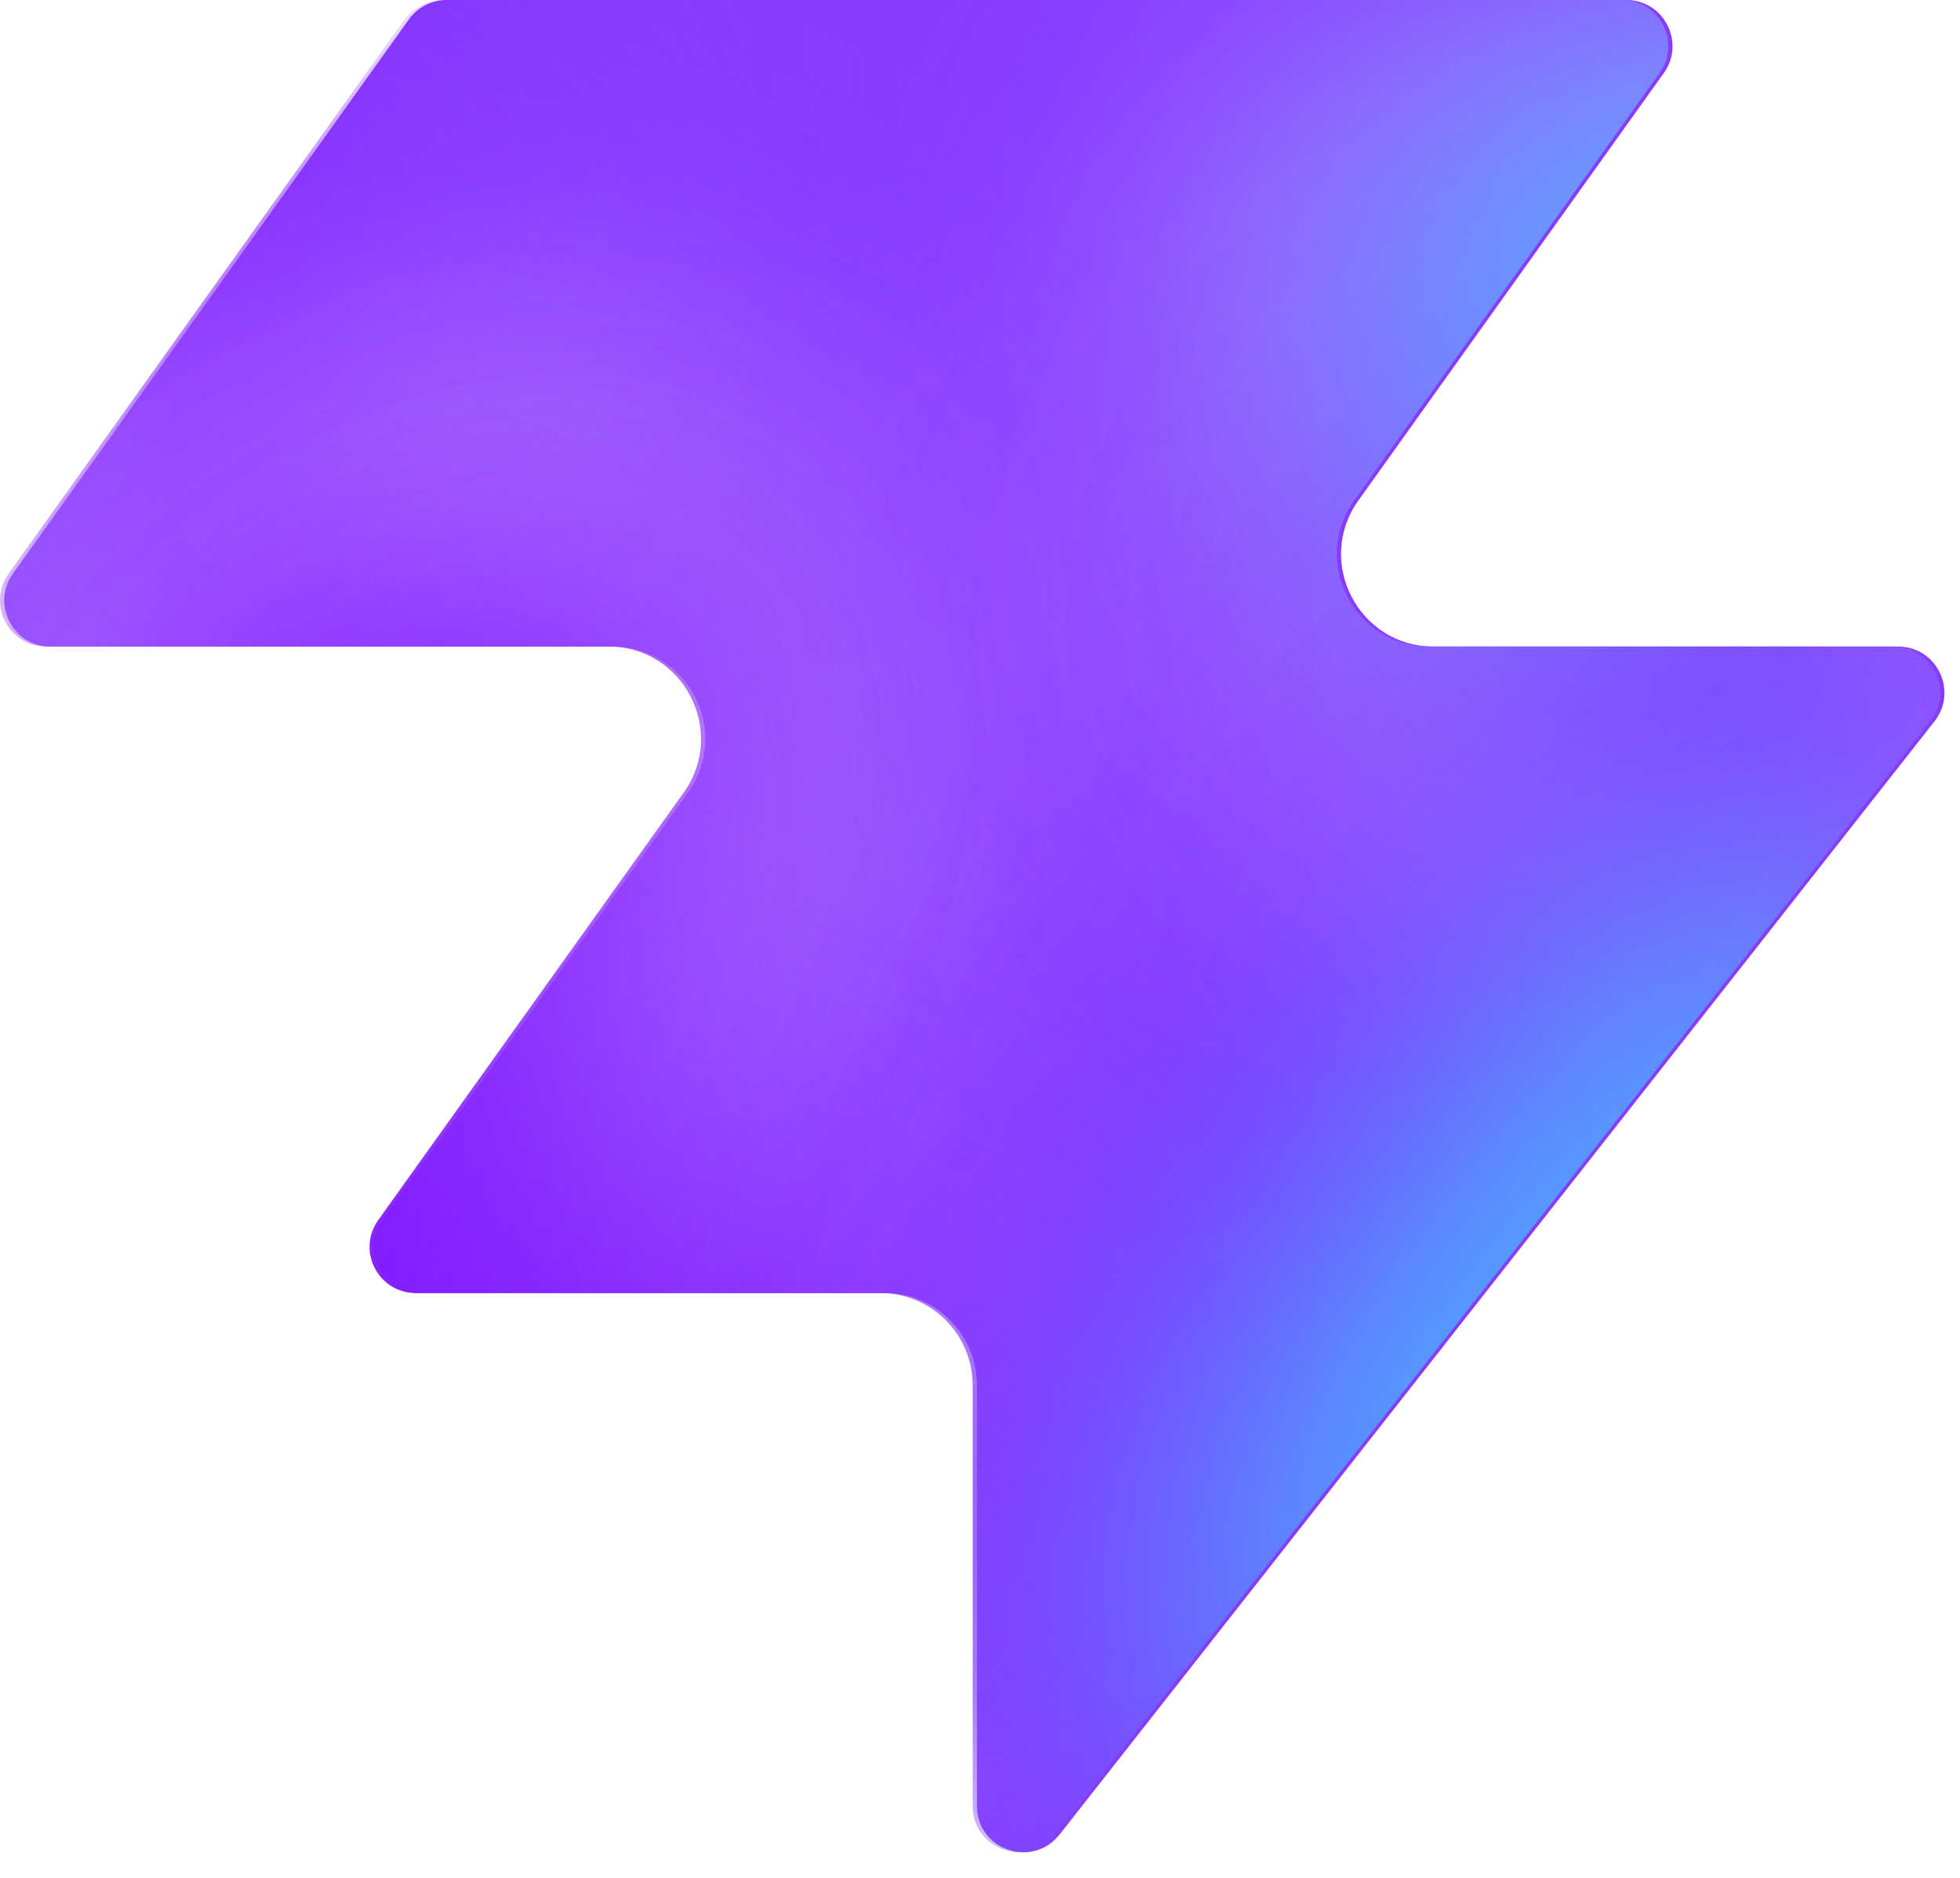
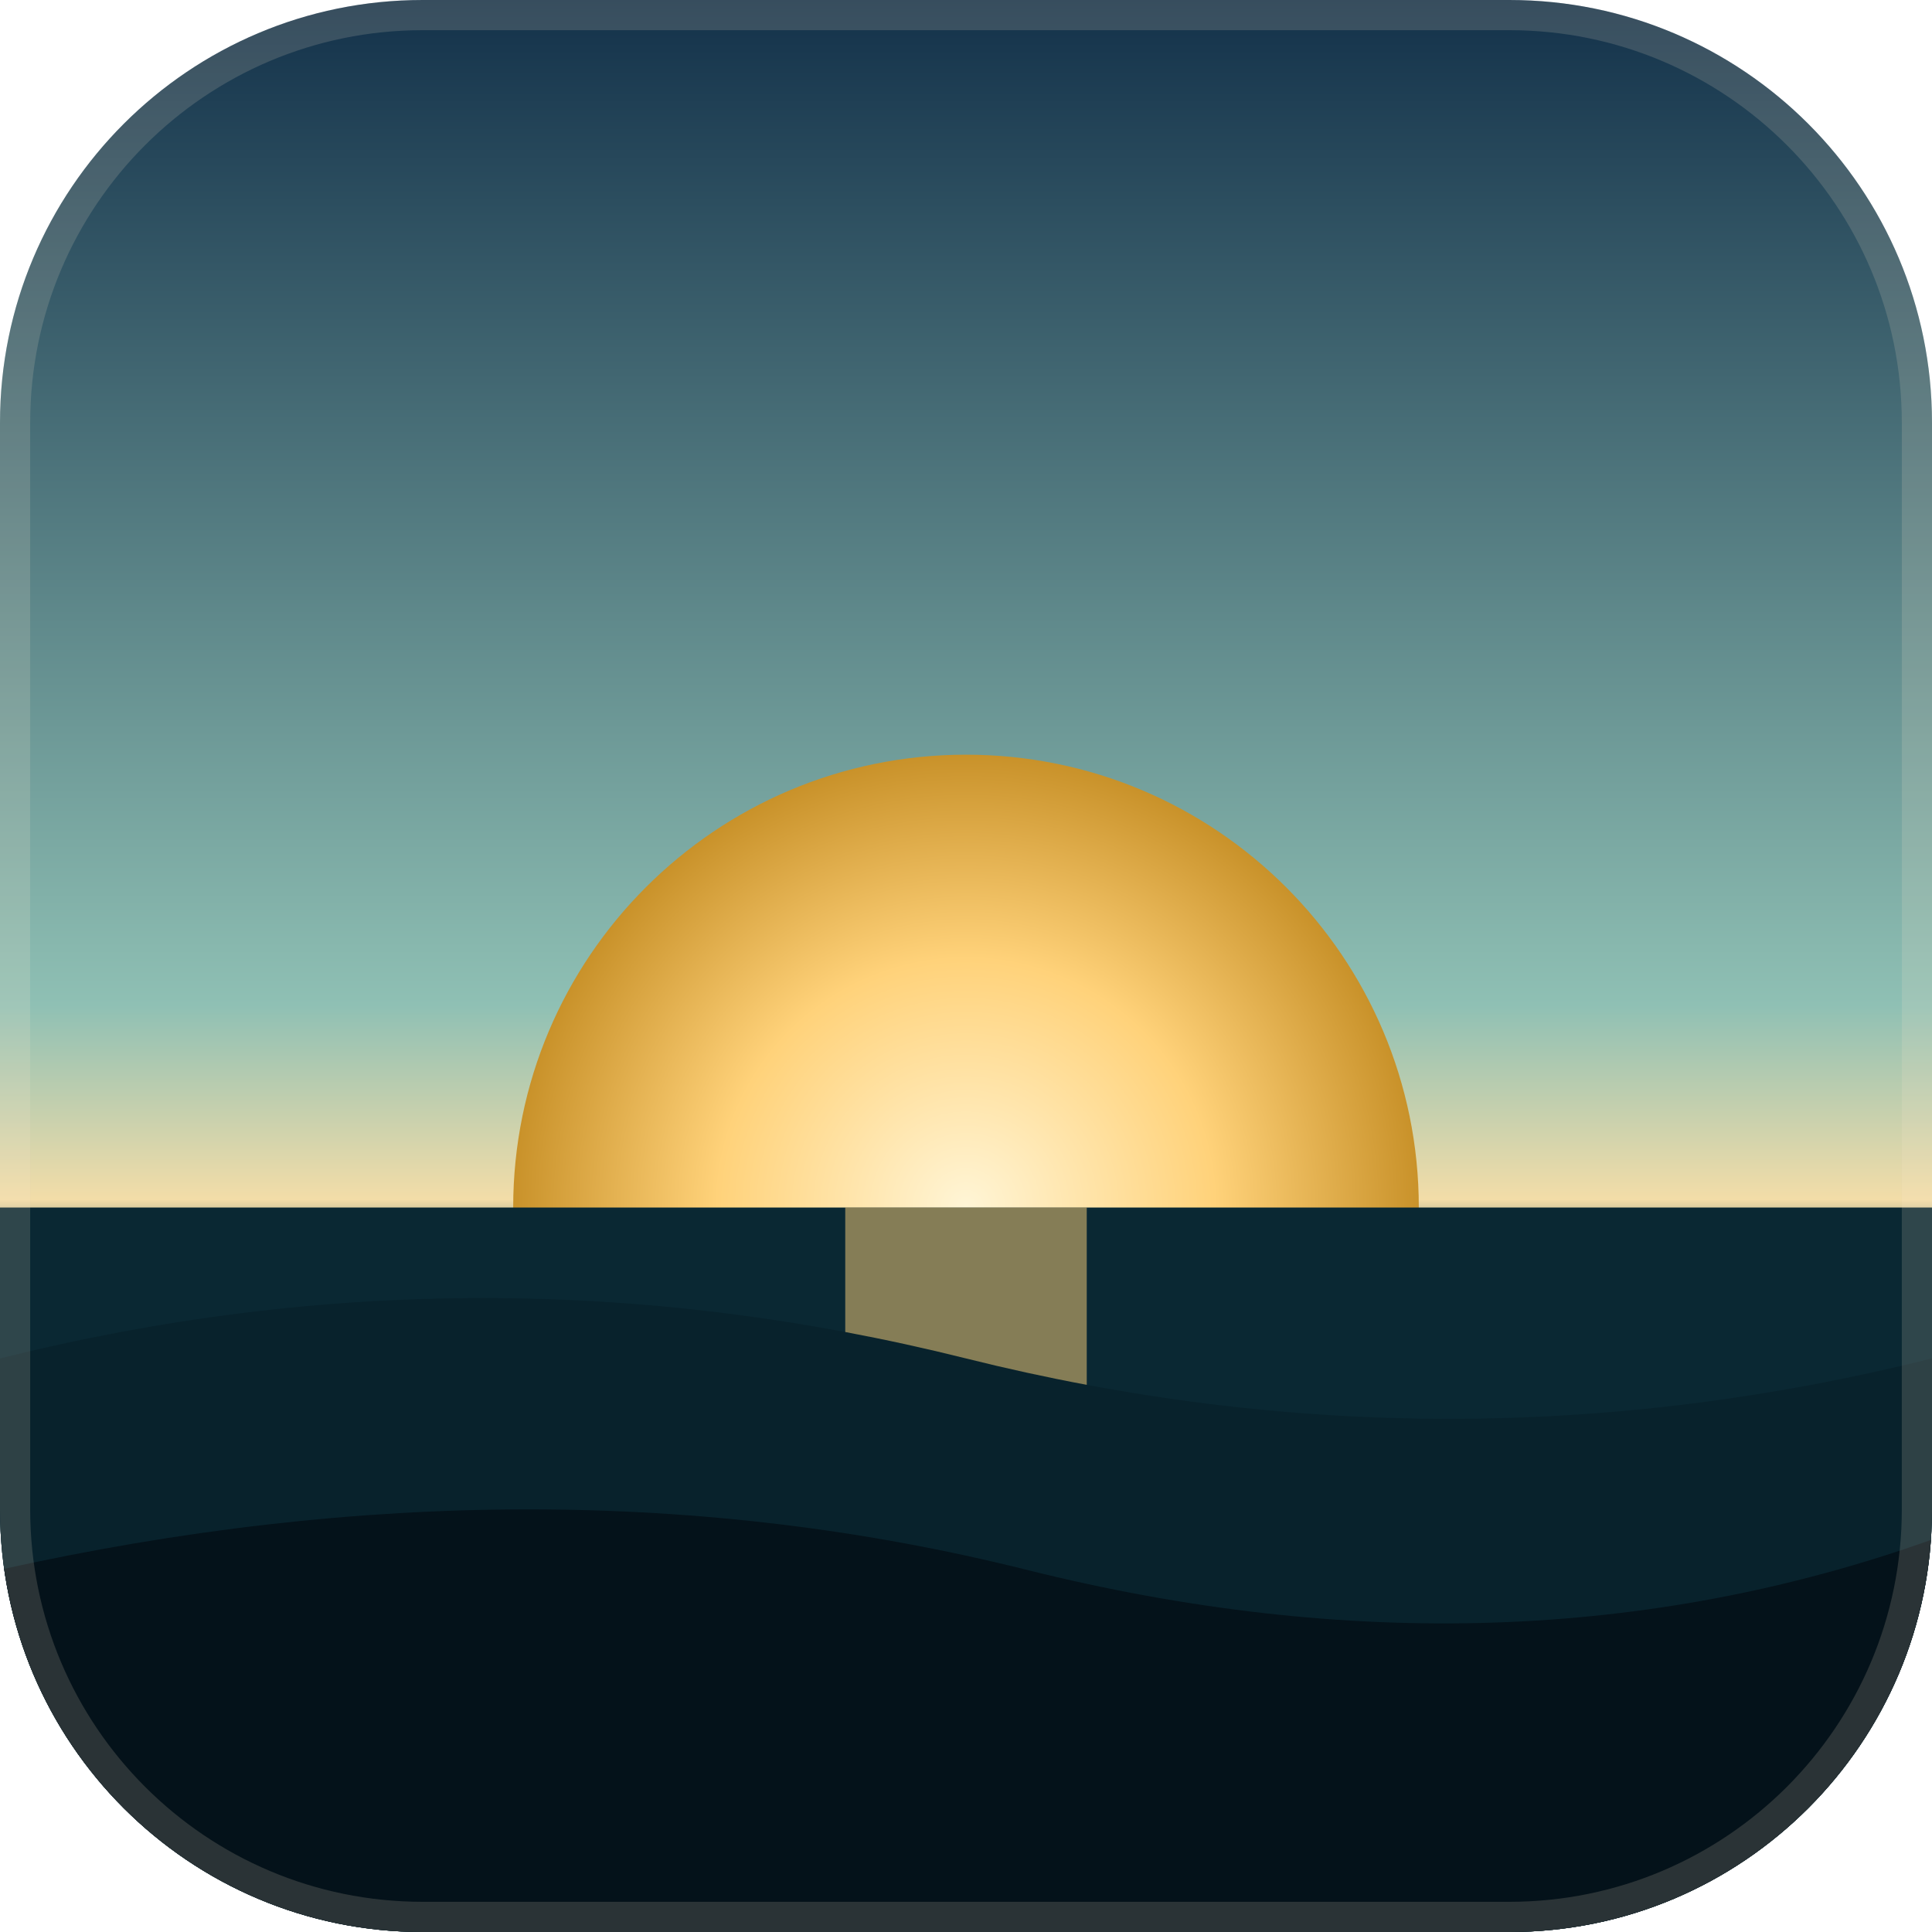
- <svg xmlns="http://www.w3.org/2000/svg" width="48" height="46" fill="none" viewBox="0 0 48 46">
-   <path fill="#863bff" d="M25.946 44.938c-.664.845-2.021.375-2.021-.698V33.937a2.26 2.26 0 0 0-2.262-2.262H10.287c-.92 0-1.456-1.04-.92-1.788l7.48-10.471c1.07-1.497 0-3.578-1.842-3.578H1.237c-.92 0-1.456-1.04-.92-1.788L10.013.474c.214-.297.556-.474.92-.474h28.894c.92 0 1.456 1.04.92 1.788l-7.48 10.471c-1.07 1.498 0 3.579 1.842 3.579h11.377c.943 0 1.473 1.088.89 1.83L25.947 44.94z" style="fill:#863bff;fill:color(display-p3 .525 .23 1);fill-opacity:1" />
-   <mask id="a" width="48" height="46" x="0" y="0" maskUnits="userSpaceOnUse" style="mask-type:alpha">
-     <path fill="#000" d="M25.842 44.938c-.664.844-2.021.375-2.021-.698V33.937a2.26 2.26 0 0 0-2.262-2.262H10.183c-.92 0-1.456-1.04-.92-1.788l7.48-10.471c1.07-1.498 0-3.579-1.842-3.579H1.133c-.92 0-1.456-1.04-.92-1.787L9.91.473c.214-.297.556-.474.92-.474h28.894c.92 0 1.456 1.04.92 1.788l-7.48 10.471c-1.07 1.498 0 3.578 1.842 3.578h11.377c.943 0 1.473 1.088.89 1.832L25.843 44.94z" style="fill:#000;fill-opacity:1" />
-   </mask>
-   <g mask="url(#a)">
-     <g filter="url(#b)">
-       <ellipse cx="5.508" cy="14.704" fill="#ede6ff" rx="5.508" ry="14.704" style="fill:#ede6ff;fill:color(display-p3 .927 .903 1);fill-opacity:1" transform="matrix(.00324 1 1 -.00324 -4.47 31.516)" />
-     </g>
-     <g filter="url(#c)">
-       <ellipse cx="10.399" cy="29.851" fill="#ede6ff" rx="10.399" ry="29.851" style="fill:#ede6ff;fill:color(display-p3 .927 .903 1);fill-opacity:1" transform="matrix(.00324 1 1 -.00324 -39.328 7.883)" />
-     </g>
-     <g filter="url(#d)">
-       <ellipse cx="5.508" cy="30.487" fill="#7e14ff" rx="5.508" ry="30.487" style="fill:#7e14ff;fill:color(display-p3 .492 .077 1);fill-opacity:1" transform="rotate(89.814 -25.913 -14.639)scale(1 -1)" />
-     </g>
-     <g filter="url(#e)">
-       <ellipse cx="5.508" cy="30.599" fill="#7e14ff" rx="5.508" ry="30.599" style="fill:#7e14ff;fill:color(display-p3 .492 .077 1);fill-opacity:1" transform="rotate(89.814 -32.644 -3.334)scale(1 -1)" />
-     </g>
-     <g filter="url(#f)">
-       <ellipse cx="5.508" cy="30.599" fill="#7e14ff" rx="5.508" ry="30.599" style="fill:#7e14ff;fill:color(display-p3 .492 .077 1);fill-opacity:1" transform="matrix(.00324 1 1 -.00324 -34.34 30.47)" />
-     </g>
-     <g filter="url(#g)">
-       <ellipse cx="14.072" cy="22.078" fill="#ede6ff" rx="14.072" ry="22.078" style="fill:#ede6ff;fill:color(display-p3 .927 .903 1);fill-opacity:1" transform="rotate(93.35 24.506 48.493)scale(-1 1)" />
-     </g>
-     <g filter="url(#h)">
-       <ellipse cx="3.47" cy="21.501" fill="#7e14ff" rx="3.47" ry="21.501" style="fill:#7e14ff;fill:color(display-p3 .492 .077 1);fill-opacity:1" transform="rotate(89.009 28.708 47.59)scale(-1 1)" />
-     </g>
-     <g filter="url(#i)">
-       <ellipse cx="3.47" cy="21.501" fill="#7e14ff" rx="3.47" ry="21.501" style="fill:#7e14ff;fill:color(display-p3 .492 .077 1);fill-opacity:1" transform="rotate(89.009 28.708 47.59)scale(-1 1)" />
-     </g>
-     <g filter="url(#j)">
-       <ellipse cx=".387" cy="8.972" fill="#7e14ff" rx="4.407" ry="29.108" style="fill:#7e14ff;fill:color(display-p3 .492 .077 1);fill-opacity:1" transform="rotate(39.51 .387 8.972)" />
-     </g>
-     <g filter="url(#k)">
-       <ellipse cx="47.523" cy="-6.092" fill="#7e14ff" rx="4.407" ry="29.108" style="fill:#7e14ff;fill:color(display-p3 .492 .077 1);fill-opacity:1" transform="rotate(37.892 47.523 -6.092)" />
-     </g>
-     <g filter="url(#l)">
-       <ellipse cx="41.412" cy="6.333" fill="#47bfff" rx="5.971" ry="9.665" style="fill:#47bfff;fill:color(display-p3 .28 .748 1);fill-opacity:1" transform="rotate(37.892 41.412 6.333)" />
-     </g>
-     <g filter="url(#m)">
-       <ellipse cx="-1.879" cy="38.332" fill="#7e14ff" rx="4.407" ry="29.108" style="fill:#7e14ff;fill:color(display-p3 .492 .077 1);fill-opacity:1" transform="rotate(37.892 -1.88 38.332)" />
-     </g>
-     <g filter="url(#n)">
-       <ellipse cx="-1.879" cy="38.332" fill="#7e14ff" rx="4.407" ry="29.108" style="fill:#7e14ff;fill:color(display-p3 .492 .077 1);fill-opacity:1" transform="rotate(37.892 -1.88 38.332)" />
-     </g>
-     <g filter="url(#o)">
-       <ellipse cx="35.651" cy="29.907" fill="#7e14ff" rx="4.407" ry="29.108" style="fill:#7e14ff;fill:color(display-p3 .492 .077 1);fill-opacity:1" transform="rotate(37.892 35.651 29.907)" />
-     </g>
-     <g filter="url(#p)">
-       <ellipse cx="38.418" cy="32.4" fill="#47bfff" rx="5.971" ry="15.297" style="fill:#47bfff;fill:color(display-p3 .28 .748 1);fill-opacity:1" transform="rotate(37.892 38.418 32.4)" />
-     </g>
+ <svg xmlns="http://www.w3.org/2000/svg" viewBox="0 0 64 64" width="64" height="64">
+   <defs>
+     <linearGradient id="sky" x1="0" y1="0" x2="0" y2="1">
+       <stop offset="0" stop-color="#123049" />
+       <stop offset="0.52" stop-color="#8fc0b4" />
+       <stop offset="0.62" stop-color="#f3dda8" />
+       <stop offset="0.66" stop-color="#14454f" />
+       <stop offset="1" stop-color="#04121a" />
+     </linearGradient>
+     <radialGradient id="disc" cx="0.5" cy="0.5" r="0.5">
+       <stop offset="0" stop-color="#fff5d6" />
+       <stop offset="0.55" stop-color="#ffd27a" />
+       <stop offset="1" stop-color="#c9922a" />
+     </radialGradient>
+     <clipPath id="frame">
+       <rect x="0" y="0" width="64" height="64" rx="14" />
+     </clipPath>
+   </defs>
+   <g clip-path="url(#frame)">
+     <rect width="64" height="64" fill="url(#sky)" />
+     <circle cx="32" cy="40" r="15" fill="url(#disc)" />
+     <rect x="0" y="40" width="64" height="24" fill="#0a2833" />
+     <rect x="28" y="40" width="8" height="16" fill="#ffd27a" opacity="0.5" />
+     <path d="M0 45 Q16 41 32 45 T64 45 L64 64 L0 64 Z" fill="#08222c" />
+     <path d="M0 52 Q18 48 34 52 T64 51 L64 64 L0 64 Z" fill="#04121a" />
  </g>
-   <defs>
-     <filter id="b" width="60.045" height="41.654" x="-19.77" y="16.149" color-interpolation-filters="sRGB" filterUnits="userSpaceOnUse">
-       <feFlood flood-opacity="0" result="BackgroundImageFix" />
-       <feBlend in="SourceGraphic" in2="BackgroundImageFix" result="shape" />
-       <feGaussianBlur result="effect1_foregroundBlur_2002_17158" stdDeviation="7.659" />
-     </filter>
-     <filter id="c" width="90.34" height="51.437" x="-54.613" y="-7.533" color-interpolation-filters="sRGB" filterUnits="userSpaceOnUse">
-       <feFlood flood-opacity="0" result="BackgroundImageFix" />
-       <feBlend in="SourceGraphic" in2="BackgroundImageFix" result="shape" />
-       <feGaussianBlur result="effect1_foregroundBlur_2002_17158" stdDeviation="7.659" />
-     </filter>
-     <filter id="d" width="79.355" height="29.4" x="-49.64" y="2.03" color-interpolation-filters="sRGB" filterUnits="userSpaceOnUse">
-       <feFlood flood-opacity="0" result="BackgroundImageFix" />
-       <feBlend in="SourceGraphic" in2="BackgroundImageFix" result="shape" />
-       <feGaussianBlur result="effect1_foregroundBlur_2002_17158" stdDeviation="4.596" />
-     </filter>
-     <filter id="e" width="79.579" height="29.4" x="-45.045" y="20.029" color-interpolation-filters="sRGB" filterUnits="userSpaceOnUse">
-       <feFlood flood-opacity="0" result="BackgroundImageFix" />
-       <feBlend in="SourceGraphic" in2="BackgroundImageFix" result="shape" />
-       <feGaussianBlur result="effect1_foregroundBlur_2002_17158" stdDeviation="4.596" />
-     </filter>
-     <filter id="f" width="79.579" height="29.4" x="-43.513" y="21.178" color-interpolation-filters="sRGB" filterUnits="userSpaceOnUse">
-       <feFlood flood-opacity="0" result="BackgroundImageFix" />
-       <feBlend in="SourceGraphic" in2="BackgroundImageFix" result="shape" />
-       <feGaussianBlur result="effect1_foregroundBlur_2002_17158" stdDeviation="4.596" />
-     </filter>
-     <filter id="g" width="74.749" height="58.852" x="15.756" y="-17.901" color-interpolation-filters="sRGB" filterUnits="userSpaceOnUse">
-       <feFlood flood-opacity="0" result="BackgroundImageFix" />
-       <feBlend in="SourceGraphic" in2="BackgroundImageFix" result="shape" />
-       <feGaussianBlur result="effect1_foregroundBlur_2002_17158" stdDeviation="7.659" />
-     </filter>
-     <filter id="h" width="61.377" height="25.362" x="23.548" y="2.284" color-interpolation-filters="sRGB" filterUnits="userSpaceOnUse">
-       <feFlood flood-opacity="0" result="BackgroundImageFix" />
-       <feBlend in="SourceGraphic" in2="BackgroundImageFix" result="shape" />
-       <feGaussianBlur result="effect1_foregroundBlur_2002_17158" stdDeviation="4.596" />
-     </filter>
-     <filter id="i" width="61.377" height="25.362" x="23.548" y="2.284" color-interpolation-filters="sRGB" filterUnits="userSpaceOnUse">
-       <feFlood flood-opacity="0" result="BackgroundImageFix" />
-       <feBlend in="SourceGraphic" in2="BackgroundImageFix" result="shape" />
-       <feGaussianBlur result="effect1_foregroundBlur_2002_17158" stdDeviation="4.596" />
-     </filter>
-     <filter id="j" width="56.045" height="63.649" x="-27.636" y="-22.853" color-interpolation-filters="sRGB" filterUnits="userSpaceOnUse">
-       <feFlood flood-opacity="0" result="BackgroundImageFix" />
-       <feBlend in="SourceGraphic" in2="BackgroundImageFix" result="shape" />
-       <feGaussianBlur result="effect1_foregroundBlur_2002_17158" stdDeviation="4.596" />
-     </filter>
-     <filter id="k" width="54.814" height="64.646" x="20.116" y="-38.415" color-interpolation-filters="sRGB" filterUnits="userSpaceOnUse">
-       <feFlood flood-opacity="0" result="BackgroundImageFix" />
-       <feBlend in="SourceGraphic" in2="BackgroundImageFix" result="shape" />
-       <feGaussianBlur result="effect1_foregroundBlur_2002_17158" stdDeviation="4.596" />
-     </filter>
-     <filter id="l" width="33.541" height="35.313" x="24.641" y="-11.323" color-interpolation-filters="sRGB" filterUnits="userSpaceOnUse">
-       <feFlood flood-opacity="0" result="BackgroundImageFix" />
-       <feBlend in="SourceGraphic" in2="BackgroundImageFix" result="shape" />
-       <feGaussianBlur result="effect1_foregroundBlur_2002_17158" stdDeviation="4.596" />
-     </filter>
-     <filter id="m" width="54.814" height="64.646" x="-29.286" y="6.009" color-interpolation-filters="sRGB" filterUnits="userSpaceOnUse">
-       <feFlood flood-opacity="0" result="BackgroundImageFix" />
-       <feBlend in="SourceGraphic" in2="BackgroundImageFix" result="shape" />
-       <feGaussianBlur result="effect1_foregroundBlur_2002_17158" stdDeviation="4.596" />
-     </filter>
-     <filter id="n" width="54.814" height="64.646" x="-29.286" y="6.009" color-interpolation-filters="sRGB" filterUnits="userSpaceOnUse">
-       <feFlood flood-opacity="0" result="BackgroundImageFix" />
-       <feBlend in="SourceGraphic" in2="BackgroundImageFix" result="shape" />
-       <feGaussianBlur result="effect1_foregroundBlur_2002_17158" stdDeviation="4.596" />
-     </filter>
-     <filter id="o" width="54.814" height="64.646" x="8.244" y="-2.416" color-interpolation-filters="sRGB" filterUnits="userSpaceOnUse">
-       <feFlood flood-opacity="0" result="BackgroundImageFix" />
-       <feBlend in="SourceGraphic" in2="BackgroundImageFix" result="shape" />
-       <feGaussianBlur result="effect1_foregroundBlur_2002_17158" stdDeviation="4.596" />
-     </filter>
-     <filter id="p" width="39.409" height="43.623" x="18.713" y="10.588" color-interpolation-filters="sRGB" filterUnits="userSpaceOnUse">
-       <feFlood flood-opacity="0" result="BackgroundImageFix" />
-       <feBlend in="SourceGraphic" in2="BackgroundImageFix" result="shape" />
-       <feGaussianBlur result="effect1_foregroundBlur_2002_17158" stdDeviation="4.596" />
-     </filter>
-   </defs>
+   <rect x="0.5" y="0.5" width="63" height="63" rx="13.5" fill="none" stroke="rgba(243,230,203,0.16)" />
</svg>
